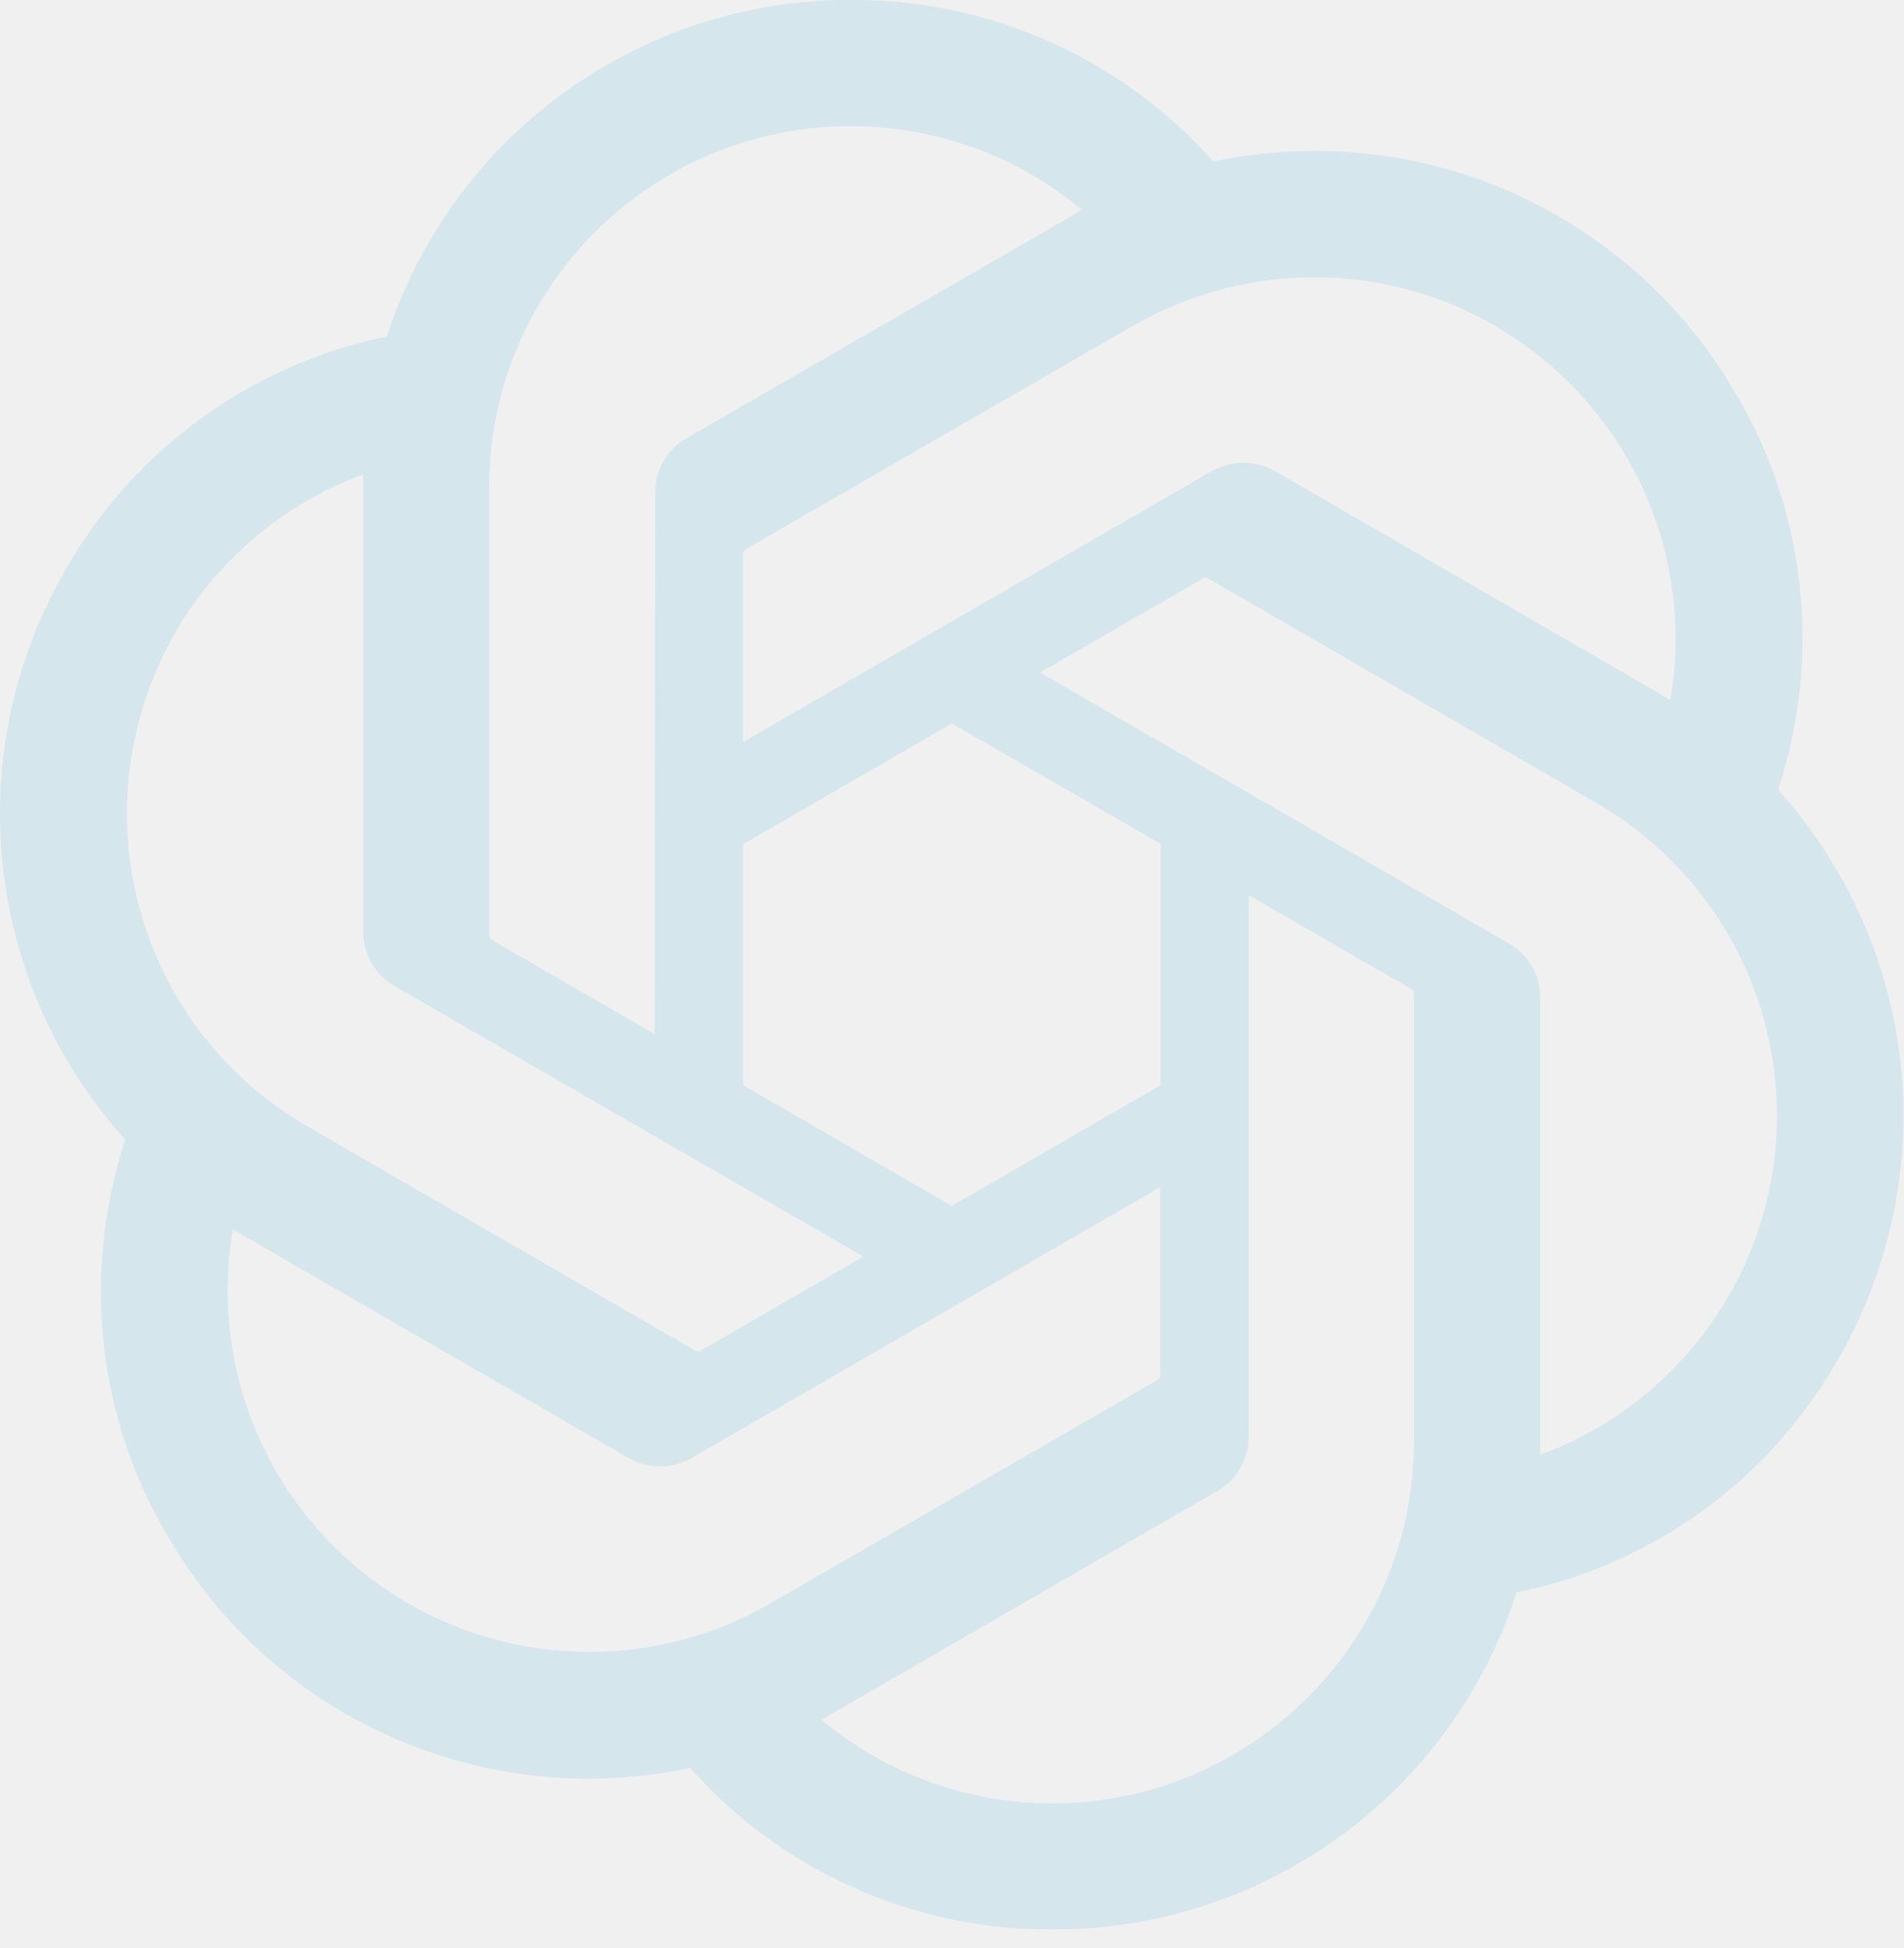
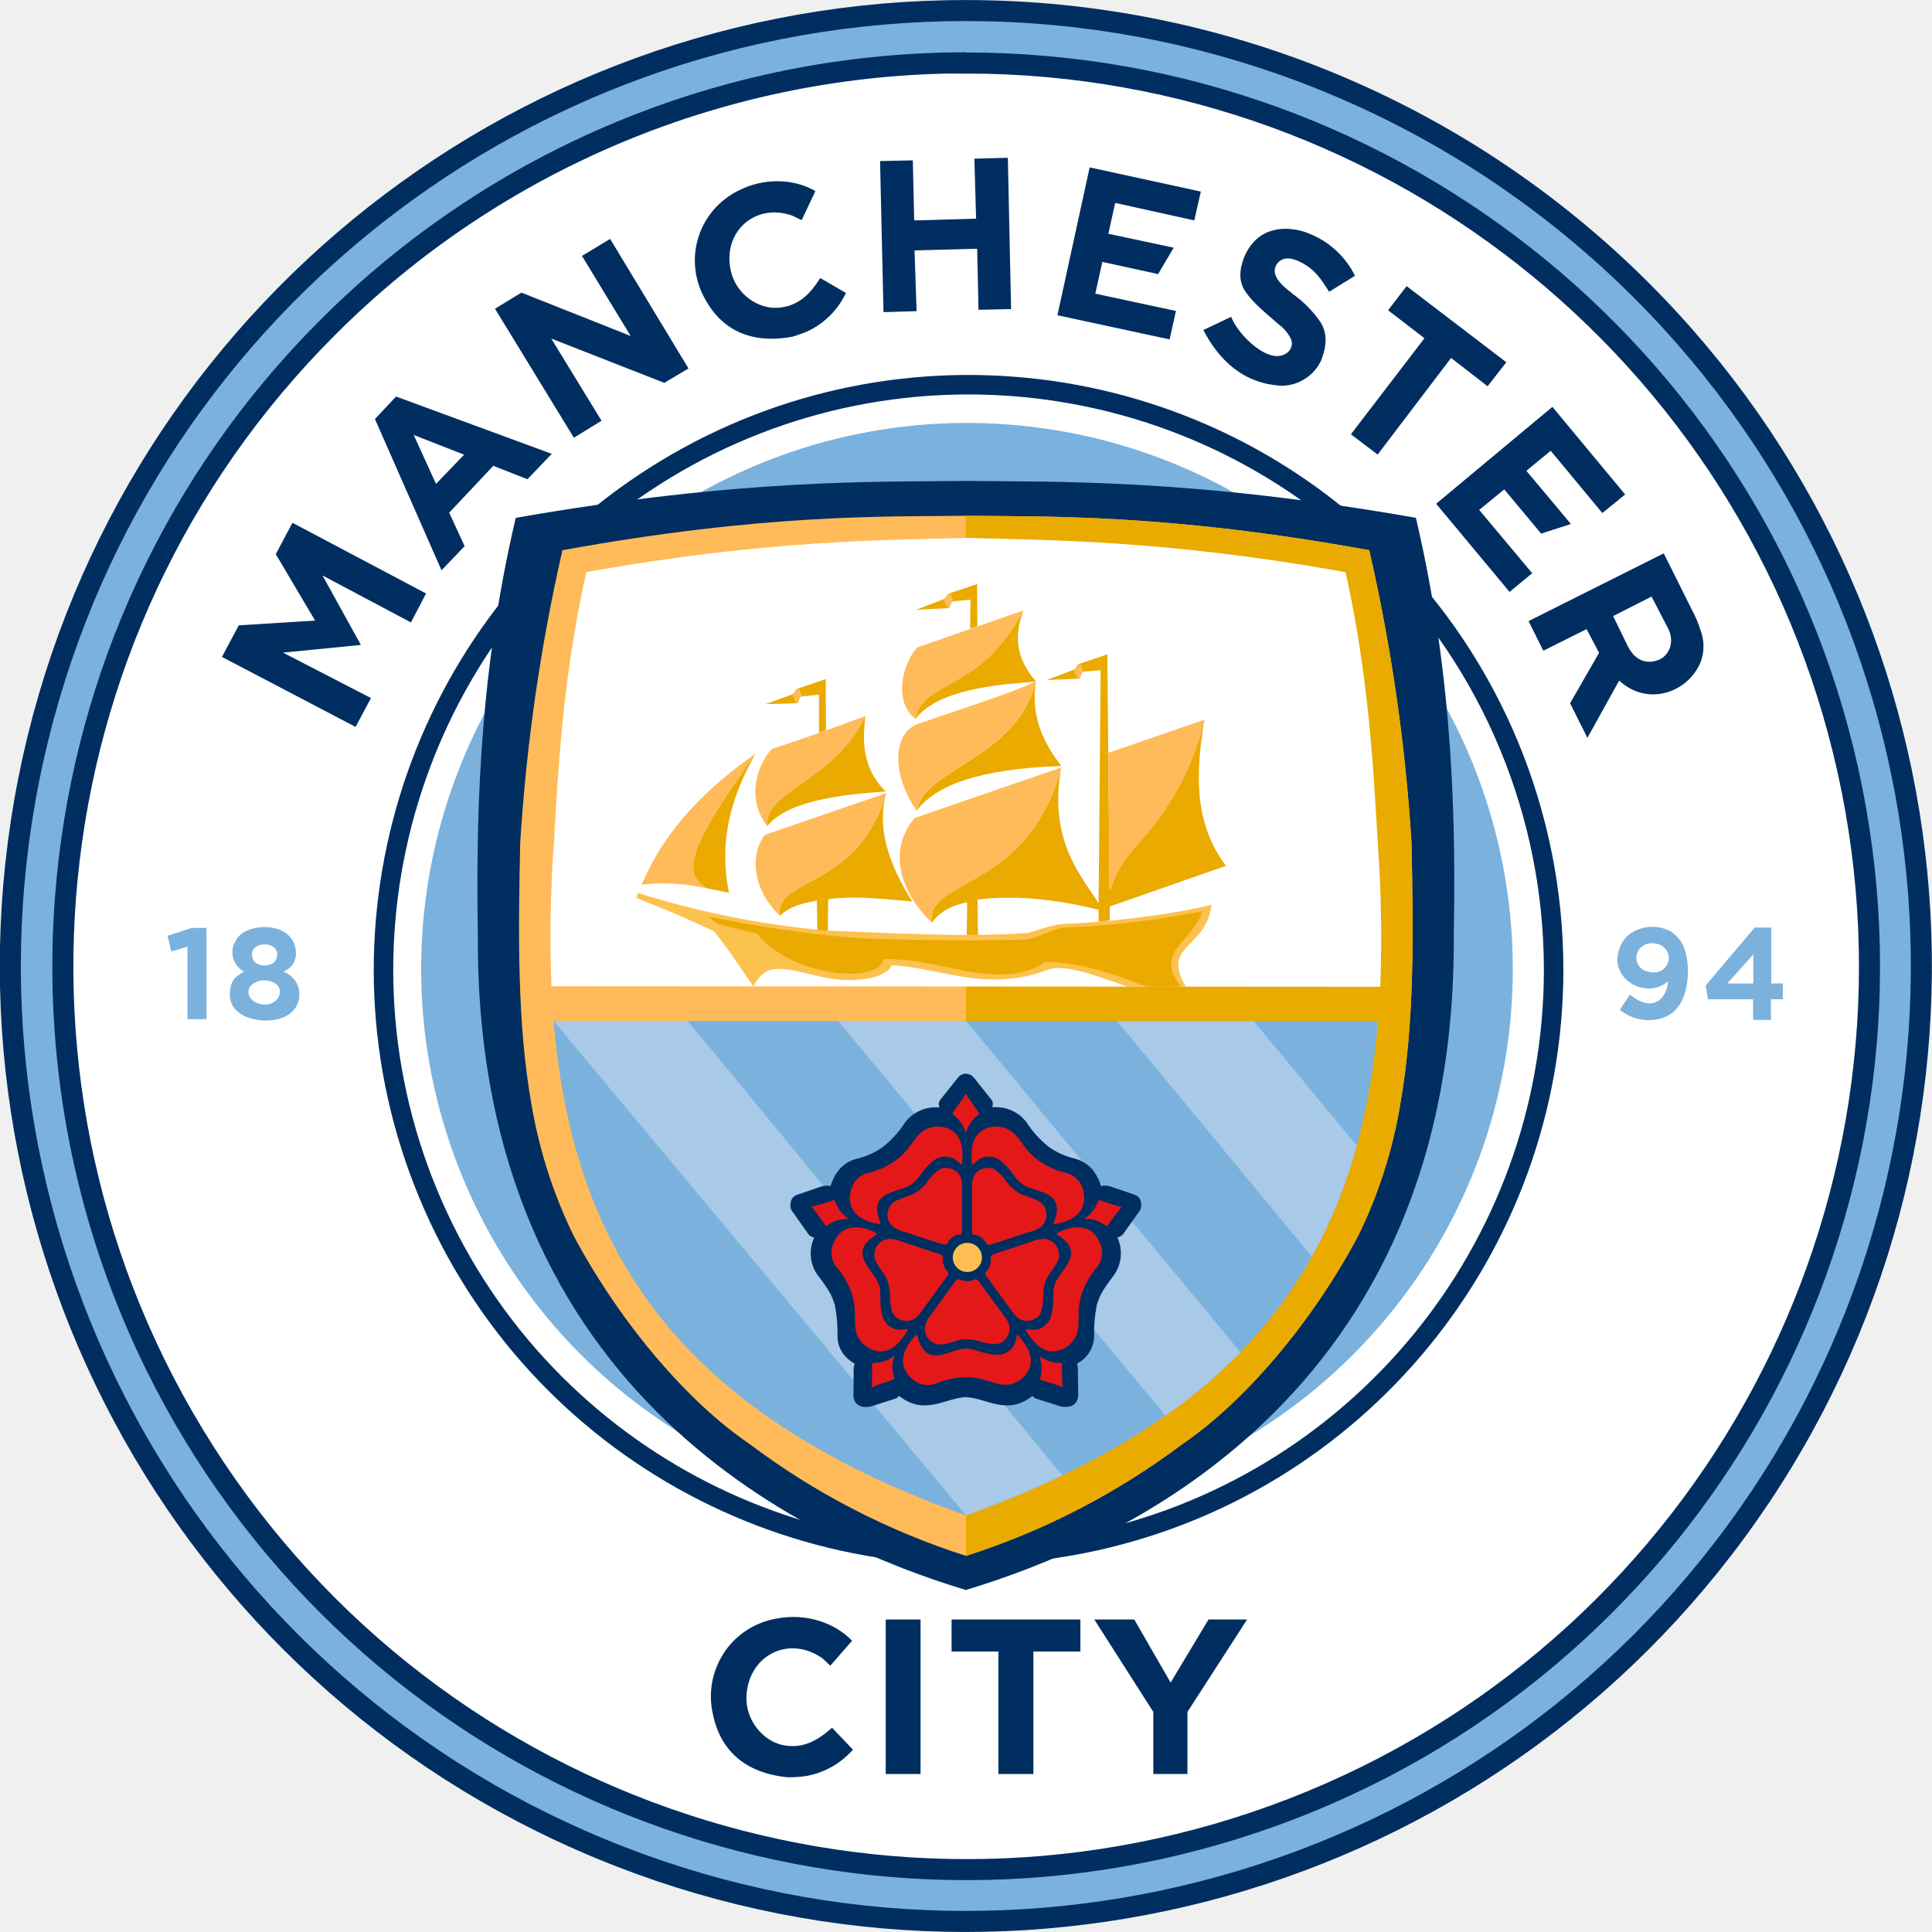
- <svg xmlns="http://www.w3.org/2000/svg" xmlns:xlink="http://www.w3.org/1999/xlink" width="43" height="44" fill="none" viewBox="0 0 43 44">
-   <defs>
-     <rect id="path_0" width="43" height="43.58" x="0" y="0" />
-   </defs>
-   <g opacity="1" transform="translate(0 0.000001981943) rotate(0 21.5 21.79007)">
-     <mask id="bg-mask-0" fill="#fff">
-       <use xlink:href="#path_0" />
-     </mask>
-     <g mask="url(#bg-mask-0)">
-       <path id="分组 1" fill-rule="evenodd" style="fill:#8bcae0" d="M40.17 17.84L40.17 17.84C40.53 16.73 40.72 15.57 40.72 14.41C40.72 12.48 40.21 10.58 39.23 8.92C37.27 5.51 33.64 3.41 29.71 3.41C28.94 3.41 28.16 3.49 27.41 3.65C25.35 1.33 22.39 0 19.29 0L19.22 0L19.19 0C14.43 0 10.21 3.07 8.74 7.6C5.68 8.23 3.03 10.15 1.48 12.87C0.51 14.54 0 16.45 0 18.38C0 21.1 1.01 23.73 2.83 25.74C2.47 26.85 2.28 28.01 2.28 29.17C2.28 31.1 2.79 33 3.77 34.66C6.14 38.8 10.92 40.93 15.59 39.93C17.65 42.25 20.61 43.58 23.71 43.58L23.78 43.58L23.81 43.58C28.57 43.58 32.8 40.51 34.26 35.97C37.33 35.35 39.97 33.43 41.52 30.71C42.49 29.03 43 27.13 43 25.2C43 22.48 41.99 19.86 40.17 17.84Z M18.817 38.695C18.727 38.745 18.647 38.795 18.557 38.845C20.017 40.065 21.867 40.735 23.777 40.735L23.787 40.735C28.287 40.725 31.937 37.065 31.947 32.565L31.947 22.435C31.937 22.385 31.907 22.355 31.877 22.335L28.207 20.215L28.207 32.455C28.207 32.965 27.937 33.435 27.487 33.685L18.817 38.695Z M17.393 36.223L26.163 31.163C26.203 31.133 26.223 31.093 26.223 31.053L26.213 31.053L26.213 26.813L15.623 32.933C15.183 33.183 14.643 33.183 14.203 32.933L5.523 27.923C5.443 27.873 5.323 27.803 5.263 27.763C5.183 28.223 5.143 28.693 5.143 29.163C5.143 30.593 5.523 31.993 6.233 33.233L6.233 33.233C7.703 35.763 10.393 37.313 13.313 37.313C14.743 37.313 16.153 36.943 17.393 36.223Z M8.206 11.013C8.206 10.923 8.206 10.783 8.206 10.713C6.416 11.373 4.906 12.643 3.956 14.293L3.956 14.293C3.246 15.533 2.866 16.943 2.866 18.373C2.866 21.293 4.416 23.983 6.946 25.443L15.716 30.513C15.756 30.533 15.806 30.533 15.836 30.503L19.506 28.383L8.916 22.273C8.476 22.023 8.206 21.553 8.206 21.043L8.206 21.033L8.206 11.013Z M36.055 18.13L27.285 13.06C27.245 13.04 27.195 13.05 27.165 13.07L23.495 15.19L34.085 21.31C34.525 21.56 34.795 22.02 34.795 22.53C34.795 22.53 34.795 22.54 34.795 22.54L34.795 32.86C38.005 31.68 40.145 28.62 40.145 25.2C40.145 22.28 38.585 19.59 36.055 18.13Z M16.834 12.412C16.805 12.442 16.785 12.482 16.785 12.522L16.785 12.522L16.785 16.762L27.375 10.642C27.595 10.522 27.845 10.452 28.095 10.452C28.345 10.452 28.584 10.522 28.805 10.642L37.484 15.662C37.565 15.712 37.654 15.762 37.734 15.812L37.734 15.812C37.815 15.352 37.855 14.892 37.855 14.432C37.855 9.922 34.194 6.262 29.684 6.262C28.255 6.262 26.855 6.642 25.605 7.352L16.834 12.412Z M19.221 2.849C14.711 2.849 11.051 6.499 11.051 11.009L11.051 21.139C11.061 21.189 11.081 21.219 11.121 21.239L14.791 23.359L14.801 11.129L14.801 11.119C14.801 10.619 15.071 10.149 15.511 9.899L24.191 4.889C24.261 4.839 24.381 4.779 24.441 4.739C22.981 3.519 21.131 2.849 19.221 2.849Z M16.783 24.51L21.503 27.24L26.223 24.51L26.223 19.06L21.503 16.34L16.783 19.07L16.783 24.51Z" opacity=".27" transform="translate(0 0) rotate(0 21.5 21.79007)" />
-     </g>
+ <svg xmlns="http://www.w3.org/2000/svg" width="44px" height="44px" viewBox="0 0 44 44" version="1.1">
+   <g id="surface1">
+     <path style="fill-rule:nonzero;fill:rgb(100%,100%,100%);fill-opacity:1;stroke-width:4.46;stroke-linecap:butt;stroke-linejoin:miter;stroke:rgb(100%,0%,0%);stroke-opacity:1;stroke-miterlimit:4;" d="M 736.45 499.995 C 736.45 612.811 656.759 709.916 546.125 731.955 C 435.491 753.951 324.683 694.728 281.52 590.51 C 238.358 486.291 274.799 366.056 368.631 303.385 C 462.419 240.714 587.411 253.022 667.19 332.8 C 711.531 377.141 736.45 437.281 736.45 499.995 Z M 736.45 499.995 " transform="matrix(0.0895055,0,0,0.0895055,-22.75229,-22.75229)" />
+     <path style="fill-rule:nonzero;fill:rgb(0%,18.039%,37.647%);fill-opacity:1;stroke-width:10.71;stroke-linecap:butt;stroke-linejoin:miter;stroke:rgb(0%,18.039%,37.647%);stroke-opacity:1;stroke-miterlimit:4;" d="M 499.995 259.568 C 385.302 259.524 286.539 340.569 264.151 453.036 C 241.762 565.546 301.989 678.188 407.953 722.092 C 513.917 765.997 636.116 728.944 699.878 633.585 C 763.596 538.226 751.114 411.095 669.983 330.007 C 624.9 284.924 563.757 259.568 499.995 259.568 Z M 499.995 267.555 C 610.934 267.555 706.424 345.893 728.071 454.694 C 749.718 563.495 691.499 672.427 589.026 714.891 C 486.553 757.312 368.325 721.481 306.702 629.264 C 245.079 537.004 257.168 414.106 335.637 335.681 C 379.192 292.038 438.328 267.511 499.995 267.511 Z M 499.995 267.555 " transform="matrix(0.0895055,0,0,0.0895055,-22.75229,-22.75229)" />
+     <path style=" stroke:none;fill-rule:nonzero;fill:rgb(48.235%,69.412%,86.667%);fill-opacity:1;" d="M 22 0.48 C 11.734 0.477 2.895 7.73 0.891 17.797 C -1.113 27.867 4.277 37.949 13.762 41.879 C 23.246 45.809 34.184 42.492 39.891 33.957 C 45.594 25.422 44.477 14.043 37.215 6.785 C 33.18 2.75 27.707 0.48 22 0.48 Z M 22 1.195 C 31.93 1.195 40.477 8.207 42.414 17.945 C 44.352 27.684 39.141 37.434 29.969 41.234 C 20.797 45.031 10.215 41.824 4.699 33.57 C -0.816 25.312 0.266 14.312 7.289 7.293 C 11.188 3.387 16.48 1.191 22 1.191 Z M 22 1.195 " />
+     <path style="fill:none;stroke-width:4.96;stroke-linecap:butt;stroke-linejoin:miter;stroke:rgb(0%,18.039%,37.647%);stroke-opacity:1;stroke-miterlimit:4;" d="M 649.514 500.911 C 649.514 571.962 599.369 633.061 529.716 646.94 C 460.062 660.818 390.321 623.503 363.132 557.909 C 335.943 492.314 358.899 416.638 417.947 377.185 C 476.995 337.732 555.683 345.457 605.916 395.689 C 633.847 423.577 649.514 461.459 649.514 500.911 Z M 649.514 500.911 " transform="matrix(0.0895055,0,0,0.0895055,-22.75229,-22.75229)" />
+     <path style=" stroke:none;fill-rule:nonzero;fill:rgb(48.235%,69.412%,86.667%);fill-opacity:1;" d="M 34.453 22.062 C 34.453 27.992 30.266 33.098 24.449 34.254 C 18.633 35.414 12.809 32.301 10.539 26.82 C 8.27 21.34 10.184 15.023 15.117 11.727 C 20.047 8.434 26.621 9.078 30.812 13.273 C 33.145 15.605 34.453 18.766 34.453 22.062 Z M 34.453 22.062 " />
+     <path style=" stroke:none;fill-rule:evenodd;fill:rgb(0%,18.039%,37.647%);fill-opacity:1;" d="M 11.746 11.793 C 10.855 15.574 10.848 18.988 10.883 21.316 C 10.824 31.918 18.672 35.207 21.996 36.211 C 25.324 35.207 33.168 31.914 33.109 21.316 C 33.148 18.988 33.137 15.574 32.246 11.793 C 27.102 10.891 23.969 10.977 22 10.953 C 20.031 10.977 16.898 10.891 11.75 11.793 Z M 11.746 11.793 " />
+     <path style=" stroke:none;fill-rule:evenodd;fill:rgb(100%,73.333%,34.902%);fill-opacity:1;" d="M 12.809 12.531 C 12.309 14.719 11.988 16.941 11.848 19.184 C 11.801 21.23 11.777 23.309 12.102 25.141 C 12.277 26.184 12.602 27.199 13.066 28.148 C 14.141 30.156 15.672 31.938 17.066 32.883 C 18.555 34.004 20.223 34.867 22 35.434 C 23.777 34.867 25.441 34.004 26.934 32.883 C 28.324 31.938 29.859 30.156 30.93 28.148 C 31.395 27.199 31.719 26.184 31.891 25.141 C 32.215 23.309 32.191 21.23 32.145 19.184 C 32.008 16.941 31.684 14.719 31.184 12.531 C 26.559 11.688 23.77 11.77 21.996 11.746 C 20.227 11.77 17.438 11.688 12.809 12.531 Z M 12.809 12.531 " />
+     <path style=" stroke:none;fill-rule:nonzero;fill:rgb(0%,18.039%,37.647%);fill-opacity:1;" d="M 18.91 37.934 C 18.871 37.906 18.773 37.789 18.68 37.734 C 17.93 37.25 17.043 37.715 17 38.629 C 16.977 39.184 17.383 39.656 17.84 39.746 C 18.309 39.836 18.645 39.617 18.949 39.348 L 19.426 39.848 C 19.145 40.164 18.766 40.379 18.352 40.449 C 18.215 40.469 18.082 40.477 17.945 40.477 C 16.953 40.379 16.395 39.855 16.23 39.012 C 16.125 38.531 16.227 38.027 16.504 37.617 C 16.781 37.211 17.215 36.938 17.703 36.859 C 18.348 36.738 19.004 36.949 19.406 37.367 Z M 18.91 37.934 " />
+     <path style=" stroke:none;fill-rule:nonzero;fill:rgb(0%,18.039%,37.647%);fill-opacity:1;" d="M 20.172 36.883 L 20.965 36.883 L 20.965 40.402 L 20.172 40.402 Z M 20.172 36.883 " />
+     <path style=" stroke:none;fill-rule:nonzero;fill:rgb(0%,18.039%,37.647%);fill-opacity:1;" d="M 24.605 37.613 L 23.535 37.613 L 23.535 40.402 L 22.738 40.402 L 22.738 37.613 L 21.672 37.613 L 21.672 36.883 L 24.605 36.883 Z M 24.605 37.613 " />
+     <path style=" stroke:none;fill-rule:nonzero;fill:rgb(0%,18.039%,37.647%);fill-opacity:1;" d="M 28.402 36.883 L 27.043 38.988 L 27.043 40.402 L 26.266 40.402 L 26.266 38.988 L 24.922 36.883 L 25.832 36.883 L 26.66 38.32 L 27.523 36.883 Z M 28.402 36.883 " />
+     <path style=" stroke:none;fill-rule:evenodd;fill:rgb(0%,18.039%,37.647%);fill-opacity:1;" d="M 8.449 15.898 L 8.098 16.555 L 5.055 14.961 L 5.438 14.242 L 7.176 14.133 L 6.281 12.621 L 6.66 11.906 L 9.703 13.516 L 9.359 14.176 L 7.344 13.105 L 8.219 14.688 L 6.445 14.863 Z M 8.449 15.898 " />
+     <path style=" stroke:none;fill-rule:nonzero;fill:rgb(0%,18.039%,37.647%);fill-opacity:1;" d="M 12.566 10.336 L 12.012 10.914 L 11.234 10.609 L 10.23 11.676 L 10.582 12.438 L 10.055 12.988 L 8.539 9.543 L 9.02 9.031 Z M 10.57 10.355 L 9.422 9.906 L 9.93 11.02 Z M 10.57 10.355 " />
+     <path style=" stroke:none;fill-rule:evenodd;fill:rgb(0%,18.039%,37.647%);fill-opacity:1;" d="M 13.07 9.969 L 11.273 7.031 L 11.875 6.664 L 14.363 7.652 L 13.254 5.828 L 13.895 5.441 L 15.68 8.391 L 15.129 8.719 L 12.555 7.711 L 13.699 9.582 Z M 13.07 9.969 " />
+     <path style=" stroke:none;fill-rule:nonzero;fill:rgb(0%,18.039%,37.647%);fill-opacity:1;" d="M 18.258 5.012 C 18.211 5 18.09 4.922 17.984 4.891 C 17.148 4.641 16.441 5.32 16.648 6.188 C 16.777 6.719 17.289 7.051 17.742 7.008 C 18.211 6.961 18.465 6.672 18.68 6.332 L 19.266 6.672 C 19.09 7.043 18.793 7.348 18.422 7.531 C 18.301 7.586 18.176 7.629 18.047 7.668 C 17.09 7.844 16.418 7.508 16.031 6.762 C 15.805 6.336 15.762 5.836 15.914 5.379 C 16.062 4.922 16.395 4.547 16.828 4.336 C 17.398 4.047 18.074 4.062 18.57 4.352 Z M 18.258 5.012 " />
+     <path style=" stroke:none;fill-rule:nonzero;fill:rgb(0%,18.039%,37.647%);fill-opacity:1;" d="M 33.879 8.797 L 33.047 8.152 L 31.375 10.352 L 30.766 9.891 L 32.441 7.703 L 31.613 7.066 L 32.035 6.516 L 34.305 8.25 Z M 33.879 8.797 " />
+     <path style=" stroke:none;fill-rule:evenodd;fill:rgb(0%,18.039%,37.647%);fill-opacity:1;" d="M 20.043 3.668 L 20.121 7.109 L 20.875 7.086 L 20.828 5.703 L 22.254 5.664 L 22.285 7.055 L 23.027 7.039 L 22.953 3.594 L 22.191 3.613 L 22.23 4.98 L 20.82 5.02 L 20.789 3.652 Z M 20.043 3.668 " />
+     <path style=" stroke:none;fill-rule:evenodd;fill:rgb(0%,18.039%,37.647%);fill-opacity:1;" d="M 24.816 3.812 L 27.348 4.363 L 27.199 5.02 L 25.398 4.621 L 25.242 5.324 L 26.73 5.641 L 26.375 6.242 L 25.105 5.965 L 24.945 6.688 L 26.781 7.082 L 26.637 7.73 L 24.082 7.18 Z M 24.816 3.812 " />
+     <path style=" stroke:none;fill-rule:evenodd;fill:rgb(0%,18.039%,37.647%);fill-opacity:1;" d="M 29.43 6.68 C 28.98 6.352 28.98 6.152 29.094 5.992 C 29.211 5.863 29.352 5.867 29.5 5.918 C 29.727 6 29.926 6.152 30.07 6.348 C 30.148 6.453 30.211 6.551 30.27 6.645 L 30.859 6.281 C 30.645 5.844 30.27 5.5 29.816 5.32 C 29.48 5.176 28.68 5.039 28.336 5.855 C 28.195 6.215 28.246 6.441 28.336 6.598 C 28.535 6.914 28.84 7.133 29.121 7.387 C 29.246 7.477 29.344 7.598 29.406 7.734 C 29.441 7.836 29.414 7.949 29.332 8.02 C 28.926 8.367 28.184 7.613 28.039 7.215 L 27.406 7.516 C 27.742 8.172 28.312 8.758 29.219 8.785 C 29.598 8.77 29.938 8.543 30.094 8.195 C 30.211 7.883 30.238 7.594 30.07 7.332 C 29.895 7.078 29.676 6.859 29.426 6.684 Z M 29.43 6.68 " />
+     <path style=" stroke:none;fill-rule:evenodd;fill:rgb(0%,18.039%,37.647%);fill-opacity:1;" d="M 35.355 9.266 L 37.012 11.262 L 36.492 11.684 L 35.316 10.266 L 34.762 10.723 L 35.777 11.934 L 35.098 12.152 L 34.258 11.145 L 33.688 11.613 L 34.895 13.055 L 34.379 13.48 L 32.707 11.473 Z M 35.355 9.266 " />
+     <path style=" stroke:none;fill-rule:nonzero;fill:rgb(0%,18.039%,37.647%);fill-opacity:1;" d="M 37.973 14.281 L 37.613 13.586 L 36.738 14.031 L 37.066 14.703 C 37.246 15.078 37.527 15.117 37.758 15.035 C 38.008 14.945 38.164 14.621 37.973 14.277 Z M 36.152 16.805 L 35.758 16.016 L 36.418 14.867 L 36.133 14.328 L 35.148 14.82 L 34.812 14.145 L 37.891 12.602 L 38.543 13.91 C 38.617 14.047 38.676 14.188 38.723 14.336 C 38.816 14.57 38.82 14.832 38.734 15.07 C 38.453 15.766 37.535 16.105 36.875 15.5 Z M 36.152 16.805 " />
+     <path style=" stroke:none;fill-rule:nonzero;fill:rgb(48.235%,69.412%,86.667%);fill-opacity:1;" d="M 37.988 22.348 C 37.699 22.605 37.262 22.543 37.012 22.285 C 36.898 22.164 36.832 22.008 36.832 21.844 C 36.84 21.723 36.871 21.605 36.93 21.496 C 36.988 21.379 37.082 21.281 37.199 21.219 C 37.465 21.074 37.781 21.07 38.047 21.211 C 38.223 21.324 38.344 21.5 38.391 21.703 C 38.426 21.844 38.445 21.988 38.441 22.137 C 38.434 22.547 38.32 22.934 38.004 23.121 C 37.906 23.176 37.797 23.211 37.684 23.223 C 37.398 23.262 37.113 23.18 36.891 22.996 L 37.121 22.652 C 37.691 23.113 37.977 22.672 37.988 22.348 Z M 38.008 21.816 C 38.004 21.652 37.883 21.516 37.719 21.492 C 37.648 21.477 37.578 21.477 37.508 21.496 C 37.445 21.516 37.391 21.551 37.344 21.602 C 37.281 21.676 37.254 21.777 37.273 21.879 C 37.293 21.977 37.359 22.059 37.449 22.102 C 37.516 22.129 37.586 22.145 37.66 22.145 C 37.75 22.148 37.836 22.117 37.902 22.055 C 37.969 21.992 38.008 21.906 38.008 21.816 Z M 38.008 21.816 " />
+     <path style=" stroke:none;fill-rule:nonzero;fill:rgb(48.235%,69.412%,86.667%);fill-opacity:1;" d="M 40.602 22.758 L 40.332 22.758 L 40.332 23.227 L 39.926 23.227 L 39.926 22.758 L 38.898 22.758 L 38.844 22.445 L 39.961 21.125 L 40.34 21.125 L 40.34 22.398 L 40.605 22.398 Z M 39.93 22.398 L 39.93 21.738 L 39.336 22.398 Z M 39.93 22.398 " />
+     <path style=" stroke:none;fill-rule:nonzero;fill:rgb(48.235%,69.412%,86.667%);fill-opacity:1;" d="M 3.902 21.668 L 3.816 21.312 L 4.363 21.133 L 4.703 21.133 L 4.703 23.211 L 4.27 23.211 L 4.27 21.559 Z M 3.902 21.668 " />
+     <path style=" stroke:none;fill-rule:nonzero;fill:rgb(48.235%,69.412%,86.667%);fill-opacity:1;" d="M 6.449 22.129 C 6.676 22.207 6.828 22.422 6.816 22.66 C 6.816 22.949 6.605 23.133 6.359 23.203 C 6.25 23.23 6.137 23.242 6.027 23.242 C 5.684 23.234 5.242 23.078 5.234 22.66 C 5.242 22.371 5.309 22.266 5.559 22.129 C 5.434 22.062 5.344 21.949 5.309 21.812 C 5.273 21.676 5.297 21.531 5.375 21.414 C 5.41 21.348 5.465 21.289 5.527 21.246 C 5.598 21.203 5.672 21.168 5.754 21.148 C 5.844 21.125 5.934 21.113 6.023 21.113 C 6.379 21.113 6.703 21.285 6.738 21.656 C 6.75 21.754 6.73 21.855 6.68 21.945 C 6.621 22.031 6.543 22.094 6.445 22.129 Z M 6.238 21.922 C 6.285 21.875 6.312 21.812 6.312 21.746 C 6.316 21.68 6.289 21.617 6.238 21.574 C 6.176 21.527 6.102 21.504 6.027 21.508 C 5.949 21.504 5.875 21.527 5.812 21.574 C 5.762 21.617 5.734 21.68 5.738 21.746 C 5.738 21.812 5.766 21.875 5.816 21.922 C 5.941 22.012 6.109 22.012 6.238 21.922 Z M 6.375 22.586 C 6.371 22.379 6.137 22.32 5.984 22.328 C 5.828 22.336 5.66 22.434 5.656 22.586 C 5.664 22.785 5.867 22.875 6.027 22.879 C 6.215 22.879 6.375 22.758 6.375 22.586 Z M 6.375 22.586 " />
+     <path style=" stroke:none;fill-rule:evenodd;fill:rgb(91.373%,67.059%,0%);fill-opacity:1;" d="M 22 35.434 C 23.777 34.867 25.441 34.004 26.934 32.883 C 28.324 31.938 29.859 30.156 30.93 28.148 C 31.395 27.199 31.719 26.184 31.891 25.141 C 32.215 23.309 32.191 21.23 32.145 19.184 C 32.008 16.941 31.684 14.719 31.184 12.531 C 26.559 11.688 23.77 11.77 21.996 11.746 " />
+     <path style=" stroke:none;fill-rule:evenodd;fill:rgb(48.235%,69.412%,86.667%);fill-opacity:1;" d="M 31.383 23.254 C 30.945 28.539 28.473 32.195 21.996 34.512 C 15.52 32.199 13.051 28.543 12.609 23.254 Z M 31.383 23.254 " />
+     <path style=" stroke:none;fill-rule:evenodd;fill:rgb(100%,100%,100%);fill-opacity:1;" d="M 12.559 22.461 C 12.516 21.379 12.535 20.297 12.613 19.219 C 12.715 17.449 12.824 15.391 13.352 13.031 C 17.449 12.289 20.234 12.301 21.996 12.25 C 23.762 12.301 26.543 12.289 30.645 13.031 C 31.168 15.391 31.277 17.449 31.379 19.219 C 31.457 20.301 31.477 21.391 31.434 22.473 Z M 12.559 22.461 " />
+     <path style=" stroke:none;fill-rule:evenodd;fill:rgb(65.882%,78.824%,90.98%);fill-opacity:1;" d="M 28.25 30.797 C 27.727 31.328 27.156 31.816 26.543 32.242 L 19.09 23.254 L 22.004 23.254 Z M 30.902 26.09 C 30.664 26.969 30.32 27.82 29.875 28.617 L 25.441 23.254 L 28.551 23.254 Z M 24.195 33.602 C 23.48 33.941 22.746 34.246 22 34.512 L 12.609 23.254 L 15.664 23.254 Z M 24.195 33.602 " />
+     <path style=" stroke:none;fill-rule:evenodd;fill:rgb(98.431%,76.078%,30.588%);fill-opacity:1;" d="M 24.309 21.039 C 25.625 20.977 26.957 20.77 27.594 20.605 C 27.461 21.629 26.43 21.512 27.008 22.469 L 25.676 22.469 C 25.172 22.301 24.652 22.086 24.211 22.051 C 24.09 22.035 23.969 22.047 23.855 22.086 C 22.469 22.625 21.34 22.012 20.305 21.984 C 20.266 22.109 20.047 22.262 19.609 22.305 C 18.863 22.395 18.332 22.086 17.746 22.066 C 17.535 22.059 17.332 22.129 17.16 22.465 C 16.859 22.047 16.68 21.73 16.262 21.211 C 15.637 20.91 15.055 20.672 14.496 20.453 L 14.527 20.336 C 15.938 20.781 17.395 21.07 18.867 21.195 C 20.359 21.25 21.965 21.352 23.422 21.246 C 23.832 21.121 23.996 21.051 24.312 21.035 Z M 24.309 21.039 " />
+     <path style=" stroke:none;fill-rule:evenodd;fill:rgb(91.765%,66.667%,0%);fill-opacity:1;" d="M 27.379 20.746 C 27.227 21.406 26.242 21.656 26.895 22.469 L 26.117 22.469 C 25.613 22.293 24.758 21.914 23.797 21.906 C 23.453 22.172 22.805 22.301 21.828 22.082 C 21.375 21.984 20.754 21.836 20.129 21.84 C 19.977 22.453 17.965 22.203 17.254 21.27 L 16.34 21.039 L 16.129 20.871 C 17.578 21.176 19.055 21.352 19.812 21.375 C 21.191 21.426 22.488 21.426 23.414 21.395 C 23.59 21.344 23.766 21.281 23.934 21.211 C 24.156 21.098 24.418 21.121 24.633 21.105 C 25.559 21.055 26.477 20.934 27.387 20.75 Z M 27.379 20.746 " />
+     <path style=" stroke:none;fill-rule:evenodd;fill:rgb(91.765%,66.667%,0%);fill-opacity:1;" d="M 21.223 21.016 C 21.398 20.754 21.688 20.621 22.027 20.547 L 22.016 21.293 L 22.273 21.293 L 22.262 20.488 C 23.199 20.367 24.211 20.516 25.02 20.719 L 25.02 20.988 L 25.273 20.965 L 25.273 20.645 L 27.922 19.719 C 27.168 18.723 27.238 17.566 27.43 16.383 C 27.195 17.383 26.715 18.309 26.035 19.078 C 25.32 19.875 25.395 20.051 25.27 20.273 L 25.219 14.902 L 24.609 15.109 C 24.48 15.145 24.555 15.203 24.449 15.254 L 23.836 15.488 L 24.543 15.457 C 24.645 15.457 24.582 15.312 24.676 15.297 L 25.066 15.262 L 25.02 20.57 C 24.602 19.914 23.875 19.125 24.168 17.477 C 23.422 20.316 21.035 20.008 21.223 21.016 Z M 20.184 18.062 C 19.543 20.258 17.641 19.973 17.758 20.855 C 18.051 20.598 18.328 20.574 18.605 20.508 L 18.613 21.18 C 18.691 21.188 18.773 21.195 18.852 21.199 L 18.863 20.477 C 19.551 20.395 20.156 20.48 20.777 20.531 C 20.273 19.727 19.953 18.906 20.184 18.062 Z M 20.184 18.062 " />
+     <path style=" stroke:none;fill-rule:evenodd;fill:rgb(100%,73.333%,34.902%);fill-opacity:1;" d="M 27.43 16.391 C 27.195 17.391 26.719 18.316 26.039 19.086 C 25.32 19.883 25.395 20.055 25.27 20.277 L 25.242 17.145 Z M 20.828 18.629 L 24.168 17.48 C 23.422 20.32 21.035 20.012 21.223 21.016 C 20.664 20.488 20.117 19.496 20.828 18.629 Z M 17.414 19.016 L 20.184 18.062 C 19.543 20.258 17.641 19.973 17.758 20.855 C 17.113 20.219 17.086 19.453 17.414 19.023 Z M 17.414 19.016 " />
+     <path style=" stroke:none;fill-rule:evenodd;fill:rgb(91.765%,66.667%,0%);fill-opacity:1;" d="M 22.258 14.262 L 22.254 13.301 L 21.641 13.508 C 21.516 13.543 21.59 13.602 21.484 13.648 L 20.867 13.887 L 21.574 13.852 C 21.68 13.852 21.613 13.711 21.711 13.695 L 22.102 13.656 L 22.094 14.32 Z M 22.258 14.262 " />
+     <path style=" stroke:none;fill-rule:evenodd;fill:rgb(91.765%,66.667%,0%);fill-opacity:1;" d="M 18.812 16.629 L 18.805 15.465 L 18.195 15.672 C 18.066 15.711 18.141 15.77 18.039 15.816 L 17.438 16.035 L 18.125 16.016 C 18.23 16.016 18.164 15.875 18.262 15.859 L 18.652 15.82 L 18.652 16.688 Z M 18.812 16.629 " />
+     <path style=" stroke:none;fill-rule:evenodd;fill:rgb(100%,73.333%,34.902%);fill-opacity:1;" d="M 21.574 13.855 C 21.676 13.855 21.613 13.715 21.711 13.699 L 21.641 13.508 C 21.516 13.543 21.59 13.602 21.484 13.648 Z M 21.574 13.855 " />
+     <path style=" stroke:none;fill-rule:evenodd;fill:rgb(100%,73.333%,34.902%);fill-opacity:1;" d="M 23.305 13.902 C 22.32 15.785 21.012 15.473 20.848 16.375 C 20.336 15.969 20.555 15.117 20.887 14.746 Z M 23.305 13.902 " />
+     <path style=" stroke:none;fill-rule:evenodd;fill:rgb(91.765%,66.667%,0%);fill-opacity:1;" d="M 23.594 15.523 C 23.258 15.117 23.027 14.652 23.305 13.902 C 22.32 15.785 21.012 15.473 20.848 16.375 C 21.406 15.625 23.086 15.57 23.594 15.523 Z M 23.594 15.523 " />
+     <path style=" stroke:none;fill-rule:evenodd;fill:rgb(100%,73.333%,34.902%);fill-opacity:1;" d="M 20.875 18.465 C 20.297 17.617 20.344 16.746 20.859 16.504 C 21.77 16.18 22.941 15.82 23.594 15.52 C 23.133 17.297 21.078 17.461 20.875 18.461 Z M 20.875 18.465 " />
+     <path style=" stroke:none;fill-rule:evenodd;fill:rgb(91.765%,66.667%,0%);fill-opacity:1;" d="M 23.594 15.523 C 23.133 17.301 21.078 17.465 20.875 18.465 C 21.305 17.887 22.293 17.508 24.172 17.445 C 23.762 16.914 23.469 16.324 23.594 15.523 Z M 23.594 15.523 " />
+     <path style=" stroke:none;fill-rule:evenodd;fill:rgb(100%,73.333%,34.902%);fill-opacity:1;" d="M 19.707 16.309 C 18.91 16.605 18.207 16.852 17.582 17.055 C 17.297 17.344 16.945 18.137 17.477 18.816 C 17.375 18.035 19.051 17.742 19.707 16.309 Z M 19.707 16.309 " />
+     <path style=" stroke:none;fill-rule:evenodd;fill:rgb(91.765%,66.667%,0%);fill-opacity:1;" d="M 17.477 18.816 C 17.375 18.035 19.051 17.742 19.707 16.309 C 19.68 16.656 19.543 17.406 20.172 18.027 C 19.207 18.09 17.938 18.23 17.477 18.812 Z M 17.477 18.816 " />
+     <path style=" stroke:none;fill-rule:evenodd;fill:rgb(100%,73.333%,34.902%);fill-opacity:1;" d="M 18.129 16.016 C 18.23 16.016 18.168 15.875 18.262 15.859 L 18.195 15.668 C 18.066 15.703 18.141 15.766 18.039 15.812 Z M 18.129 16.016 " />
+     <path style=" stroke:none;fill-rule:evenodd;fill:rgb(100%,73.333%,34.902%);fill-opacity:1;" d="M 17.211 17.16 C 16.52 17.656 15.27 18.586 14.613 20.148 C 15.109 20.09 15.613 20.121 16.098 20.23 C 15.609 19.891 15.516 19.516 17.211 17.16 Z M 17.211 17.16 " />
+     <path style=" stroke:none;fill-rule:evenodd;fill:rgb(91.765%,66.667%,0%);fill-opacity:1;" d="M 16.602 20.332 L 16.098 20.23 C 15.609 19.891 15.516 19.516 17.211 17.16 C 16.859 17.781 16.305 18.895 16.602 20.332 Z M 16.602 20.332 " />
+     <path style=" stroke:none;fill-rule:evenodd;fill:rgb(100%,73.333%,34.902%);fill-opacity:1;" d="M 24.543 15.465 C 24.645 15.465 24.582 15.324 24.676 15.309 L 24.609 15.121 C 24.48 15.156 24.559 15.215 24.453 15.266 Z M 24.543 15.465 " />
+     <path style=" stroke:none;fill-rule:evenodd;fill:rgb(0%,18.039%,37.647%);fill-opacity:1;" d="M 22.18 24.543 L 22.574 25.039 C 22.633 25.105 22.605 25.168 22.602 25.219 C 22.898 25.191 23.191 25.316 23.375 25.555 C 23.508 25.762 23.672 25.945 23.863 26.102 C 24.043 26.238 24.25 26.332 24.469 26.383 C 24.742 26.457 24.953 26.633 25.078 27.012 C 25.152 26.992 25.227 27 25.297 27.023 L 25.824 27.203 C 25.867 27.219 25.906 27.242 25.938 27.27 C 25.965 27.309 25.984 27.355 25.988 27.402 C 25.996 27.457 25.988 27.508 25.969 27.555 L 25.574 28.113 C 25.539 28.148 25.496 28.172 25.449 28.18 C 25.578 28.465 25.547 28.801 25.359 29.055 C 25.09 29.406 25.047 29.512 24.98 29.715 C 24.934 29.949 24.91 30.191 24.918 30.43 C 24.914 30.695 24.762 30.938 24.527 31.055 C 24.539 31.09 24.547 31.121 24.547 31.156 L 24.555 31.723 C 24.562 31.793 24.547 31.863 24.516 31.922 C 24.473 31.992 24.398 32.031 24.316 32.039 C 24.262 32.043 24.211 32.043 24.156 32.031 L 23.582 31.848 C 23.555 31.836 23.531 31.812 23.516 31.789 C 22.934 32.254 22.457 31.832 21.996 31.82 C 21.535 31.832 21.059 32.254 20.473 31.789 C 20.457 31.812 20.434 31.836 20.406 31.848 L 19.836 32.031 C 19.781 32.043 19.727 32.047 19.676 32.043 C 19.594 32.035 19.52 31.992 19.473 31.926 C 19.441 31.863 19.43 31.793 19.438 31.727 L 19.441 31.156 C 19.445 31.125 19.453 31.09 19.465 31.059 C 19.195 30.898 19.074 30.676 19.074 30.434 C 19.078 30.191 19.059 29.953 19.012 29.715 C 18.945 29.516 18.906 29.41 18.633 29.055 C 18.445 28.805 18.41 28.469 18.543 28.184 C 18.496 28.176 18.449 28.152 18.418 28.117 L 18.023 27.559 C 18 27.512 17.996 27.457 18.004 27.406 C 18.008 27.359 18.027 27.312 18.055 27.273 C 18.086 27.242 18.125 27.219 18.164 27.207 L 18.691 27.027 C 18.762 27 18.84 26.996 18.914 27.012 C 19.035 26.637 19.246 26.457 19.523 26.387 C 19.742 26.336 19.949 26.238 20.129 26.105 C 20.32 25.949 20.484 25.766 20.617 25.555 C 20.801 25.32 21.094 25.191 21.391 25.223 C 21.387 25.172 21.363 25.105 21.418 25.043 L 21.812 24.547 C 21.855 24.488 21.926 24.453 21.996 24.453 C 22.066 24.453 22.137 24.488 22.18 24.547 Z M 22.18 24.543 " />
+     <path style=" stroke:none;fill-rule:evenodd;fill:rgb(89.412%,9.412%,9.804%);fill-opacity:1;" d="M 21.84 26.48 C 21.688 26.309 21.422 26.293 21.25 26.441 C 21.215 26.469 21.18 26.5 21.152 26.531 C 20.949 26.727 20.91 26.906 20.684 27.016 C 20.379 27.16 19.832 27.164 20.012 27.742 C 20.074 27.914 20.078 27.887 19.91 27.855 C 19.625 27.785 19.375 27.629 19.355 27.32 C 19.348 27.031 19.48 26.809 19.73 26.723 C 19.965 26.672 20.188 26.574 20.383 26.438 C 20.762 26.176 20.816 25.84 21.109 25.711 C 21.27 25.637 21.453 25.637 21.613 25.711 C 21.887 25.836 21.941 26.121 21.914 26.465 C 21.914 26.555 21.867 26.508 21.84 26.477 Z M 21.84 26.48 " />
+     <path style=" stroke:none;fill-rule:evenodd;fill:rgb(89.412%,9.412%,9.804%);fill-opacity:1;" d="M 21.91 28.043 L 21.91 27.047 C 21.926 26.828 21.836 26.66 21.637 26.609 C 21.551 26.586 21.461 26.594 21.387 26.637 C 21.277 26.719 21.184 26.816 21.109 26.93 C 21.02 27.047 20.906 27.141 20.773 27.207 C 20.656 27.242 20.543 27.285 20.43 27.336 C 20.312 27.383 20.234 27.488 20.215 27.613 C 20.195 27.734 20.242 27.859 20.34 27.938 C 20.426 28 20.52 28.043 20.621 28.062 L 21.473 28.34 C 21.539 28.355 21.562 28.344 21.594 28.293 C 21.641 28.191 21.742 28.125 21.855 28.117 C 21.898 28.117 21.91 28.074 21.91 28.039 Z M 21.91 28.043 " />
+     <path style=" stroke:none;fill-rule:evenodd;fill:rgb(89.412%,9.412%,9.804%);fill-opacity:1;" d="M 22.207 26.48 C 22.359 26.309 22.625 26.293 22.797 26.441 C 22.832 26.469 22.867 26.5 22.895 26.531 C 23.098 26.727 23.137 26.906 23.363 27.016 C 23.668 27.16 24.215 27.164 24.035 27.742 C 23.973 27.914 23.969 27.887 24.137 27.855 C 24.422 27.785 24.672 27.629 24.691 27.32 C 24.699 27.031 24.57 26.809 24.316 26.723 C 24.082 26.672 23.859 26.574 23.664 26.438 C 23.285 26.176 23.23 25.84 22.938 25.711 C 22.777 25.637 22.594 25.637 22.434 25.711 C 22.16 25.836 22.105 26.121 22.133 26.465 C 22.133 26.555 22.18 26.508 22.207 26.477 Z M 22.207 26.48 " />
+     <path style=" stroke:none;fill-rule:evenodd;fill:rgb(89.412%,9.412%,9.804%);fill-opacity:1;" d="M 22.137 28.043 L 22.137 27.047 C 22.121 26.828 22.211 26.66 22.414 26.609 C 22.496 26.586 22.586 26.594 22.66 26.637 C 22.77 26.719 22.863 26.82 22.938 26.93 C 23.027 27.047 23.141 27.141 23.273 27.207 C 23.391 27.242 23.508 27.285 23.617 27.336 C 23.754 27.395 23.84 27.527 23.832 27.676 C 23.832 27.777 23.785 27.871 23.711 27.938 C 23.625 28 23.527 28.043 23.426 28.062 L 22.574 28.34 C 22.555 28.348 22.531 28.352 22.508 28.348 C 22.496 28.348 22.484 28.34 22.477 28.332 C 22.34 28.133 22.293 28.145 22.168 28.117 C 22.145 28.102 22.133 28.07 22.141 28.043 Z M 22.137 28.043 " />
+     <path style=" stroke:none;fill-rule:evenodd;fill:rgb(89.412%,9.412%,9.804%);fill-opacity:1;" d="M 23.441 30.277 C 23.668 30.324 23.887 30.184 23.941 29.957 C 23.953 29.918 23.965 29.875 23.969 29.832 C 24.016 29.555 23.941 29.383 24.059 29.168 C 24.219 28.867 24.66 28.539 24.172 28.184 C 24.02 28.082 24.031 28.105 24.184 28.031 C 24.453 27.918 24.75 27.902 24.949 28.133 C 25.125 28.363 25.152 28.621 25 28.836 C 24.84 29.016 24.719 29.227 24.641 29.453 C 24.488 29.887 24.641 30.191 24.484 30.469 C 24.398 30.621 24.25 30.73 24.074 30.766 C 23.781 30.824 23.566 30.625 23.387 30.332 C 23.332 30.258 23.398 30.27 23.438 30.277 Z M 23.441 30.277 " />
+     <path style=" stroke:none;fill-rule:evenodd;fill:rgb(89.412%,9.412%,9.804%);fill-opacity:1;" d="M 22.461 29.059 L 23.047 29.863 C 23.164 30.047 23.336 30.133 23.527 30.055 C 23.609 30.023 23.672 29.965 23.707 29.887 C 23.746 29.754 23.766 29.621 23.762 29.484 C 23.762 29.336 23.797 29.191 23.863 29.062 C 23.938 28.965 24.008 28.863 24.07 28.758 C 24.145 28.629 24.133 28.469 24.039 28.355 C 23.98 28.273 23.887 28.223 23.785 28.215 C 23.68 28.215 23.578 28.238 23.484 28.281 L 22.633 28.562 C 22.578 28.578 22.559 28.605 22.562 28.652 C 22.578 28.773 22.531 28.898 22.438 28.977 C 22.43 29.004 22.438 29.035 22.457 29.055 Z M 22.461 29.059 " />
+     <path style=" stroke:none;fill-rule:evenodd;fill:rgb(89.412%,9.412%,9.804%);fill-opacity:1;" d="M 20.594 30.277 C 20.371 30.324 20.145 30.184 20.094 29.957 C 20.082 29.918 20.074 29.875 20.066 29.832 C 20.02 29.555 20.094 29.383 19.977 29.168 C 19.816 28.867 19.379 28.539 19.863 28.184 C 20.016 28.082 20 28.105 19.852 28.031 C 19.582 27.918 19.285 27.902 19.086 28.133 C 18.906 28.363 18.883 28.621 19.035 28.836 C 19.195 29.016 19.316 29.227 19.395 29.453 C 19.543 29.887 19.395 30.191 19.551 30.469 C 19.637 30.621 19.785 30.727 19.957 30.766 C 20.254 30.824 20.469 30.625 20.648 30.332 C 20.699 30.258 20.637 30.27 20.598 30.277 Z M 20.594 30.277 " />
+     <path style=" stroke:none;fill-rule:evenodd;fill:rgb(89.412%,9.412%,9.804%);fill-opacity:1;" d="M 21.574 29.059 L 20.988 29.863 C 20.871 30.047 20.699 30.133 20.504 30.055 C 20.426 30.023 20.359 29.965 20.32 29.887 C 20.285 29.754 20.266 29.621 20.27 29.484 C 20.27 29.336 20.23 29.191 20.164 29.062 C 20.094 28.965 20.023 28.863 19.961 28.758 C 19.887 28.629 19.898 28.469 19.988 28.355 C 20.051 28.273 20.145 28.223 20.246 28.215 C 20.352 28.215 20.453 28.238 20.547 28.281 L 21.398 28.562 C 21.438 28.574 21.469 28.594 21.477 28.629 C 21.457 28.754 21.5 28.879 21.586 28.969 C 21.605 28.996 21.598 29.035 21.574 29.059 Z M 21.574 29.059 " />
+     <path style=" stroke:none;fill-rule:evenodd;fill:rgb(89.412%,9.412%,9.804%);fill-opacity:1;" d="M 23.145 30.473 C 23.121 30.699 22.918 30.871 22.688 30.852 C 22.645 30.852 22.602 30.848 22.559 30.84 C 22.281 30.801 22.145 30.68 21.898 30.723 C 21.566 30.785 21.121 31.105 20.926 30.531 C 20.875 30.359 20.891 30.375 20.777 30.5 C 20.59 30.723 20.48 31 20.645 31.258 C 20.809 31.496 21.043 31.598 21.297 31.516 C 21.516 31.422 21.754 31.371 21.992 31.367 C 22.453 31.355 22.695 31.59 23.008 31.527 C 23.18 31.488 23.328 31.379 23.414 31.227 C 23.562 30.957 23.434 30.699 23.211 30.438 C 23.156 30.363 23.148 30.43 23.145 30.473 Z M 23.145 30.473 " />
+     <path style=" stroke:none;fill-rule:evenodd;fill:rgb(89.412%,9.412%,9.804%);fill-opacity:1;" d="M 22.281 29.168 L 22.871 29.973 C 23.012 30.141 23.039 30.332 22.906 30.488 C 22.852 30.559 22.773 30.602 22.688 30.613 C 22.551 30.609 22.418 30.586 22.289 30.543 C 22.148 30.5 22 30.488 21.855 30.512 C 21.738 30.555 21.621 30.586 21.5 30.613 C 21.355 30.645 21.207 30.586 21.125 30.465 C 21.066 30.383 21.047 30.277 21.07 30.18 C 21.102 30.082 21.156 29.988 21.227 29.91 L 21.75 29.188 C 21.777 29.152 21.805 29.129 21.84 29.133 C 21.953 29.191 22.086 29.195 22.199 29.141 C 22.23 29.117 22.262 29.148 22.281 29.172 Z M 22.281 29.168 " />
+     <path style=" stroke:none;fill-rule:nonzero;fill:rgb(99.608%,74.51%,32.549%);fill-opacity:1;" d="M 22.363 28.637 C 22.363 28.82 22.215 28.969 22.031 28.969 C 21.848 28.969 21.699 28.82 21.699 28.637 C 21.699 28.453 21.848 28.305 22.031 28.305 C 22.121 28.305 22.203 28.34 22.266 28.402 C 22.328 28.465 22.363 28.551 22.363 28.637 Z M 22.363 28.637 " />
+     <path style=" stroke:none;fill-rule:evenodd;fill:rgb(89.412%,9.412%,9.804%);fill-opacity:1;" d="M 21.715 25.391 C 21.676 25.359 21.688 25.348 21.723 25.309 C 21.812 25.188 21.902 25.062 21.996 24.91 C 22.09 25.062 22.18 25.188 22.27 25.309 C 22.305 25.348 22.316 25.359 22.277 25.391 C 22.141 25.496 22.043 25.641 21.996 25.805 C 21.949 25.641 21.852 25.496 21.715 25.391 Z M 21.715 25.391 " />
+     <path style=" stroke:none;fill-rule:evenodd;fill:rgb(89.412%,9.412%,9.804%);fill-opacity:1;" d="M 25.004 27.367 C 25.023 27.32 25.035 27.328 25.086 27.348 C 25.227 27.398 25.371 27.445 25.543 27.492 C 25.43 27.629 25.336 27.75 25.25 27.871 C 25.219 27.914 25.215 27.93 25.168 27.902 C 25.031 27.801 24.863 27.75 24.691 27.758 C 24.836 27.664 24.945 27.527 25.004 27.367 Z M 25.004 27.367 " />
+     <path style=" stroke:none;fill-rule:evenodd;fill:rgb(89.412%,9.412%,9.804%);fill-opacity:1;" d="M 18.848 27.902 C 18.805 27.926 18.801 27.914 18.77 27.867 C 18.688 27.746 18.594 27.621 18.48 27.484 C 18.656 27.441 18.801 27.395 18.941 27.348 C 18.992 27.328 19.004 27.32 19.023 27.367 C 19.078 27.527 19.188 27.668 19.332 27.762 C 19.16 27.754 18.988 27.801 18.848 27.902 Z M 18.848 27.902 " />
+     <path style=" stroke:none;fill-rule:evenodd;fill:rgb(89.412%,9.412%,9.804%);fill-opacity:1;" d="M 24.141 31.039 C 24.191 31.039 24.188 31.059 24.184 31.113 C 24.184 31.262 24.184 31.414 24.203 31.594 C 24.035 31.527 23.891 31.484 23.746 31.441 C 23.695 31.43 23.68 31.43 23.691 31.379 C 23.738 31.215 23.73 31.039 23.668 30.879 C 23.801 30.984 23.969 31.039 24.141 31.039 Z M 24.141 31.039 " />
+     <path style=" stroke:none;fill-rule:evenodd;fill:rgb(89.412%,9.412%,9.804%);fill-opacity:1;" d="M 20.363 31.367 C 20.375 31.418 20.363 31.418 20.305 31.434 C 20.164 31.477 20.02 31.523 19.852 31.594 C 19.863 31.414 19.863 31.262 19.859 31.113 C 19.859 31.059 19.852 31.047 19.902 31.039 C 20.074 31.039 20.242 30.977 20.375 30.867 C 20.312 31.027 20.309 31.207 20.363 31.367 Z M 20.363 31.367 " />
  </g>
</svg>
